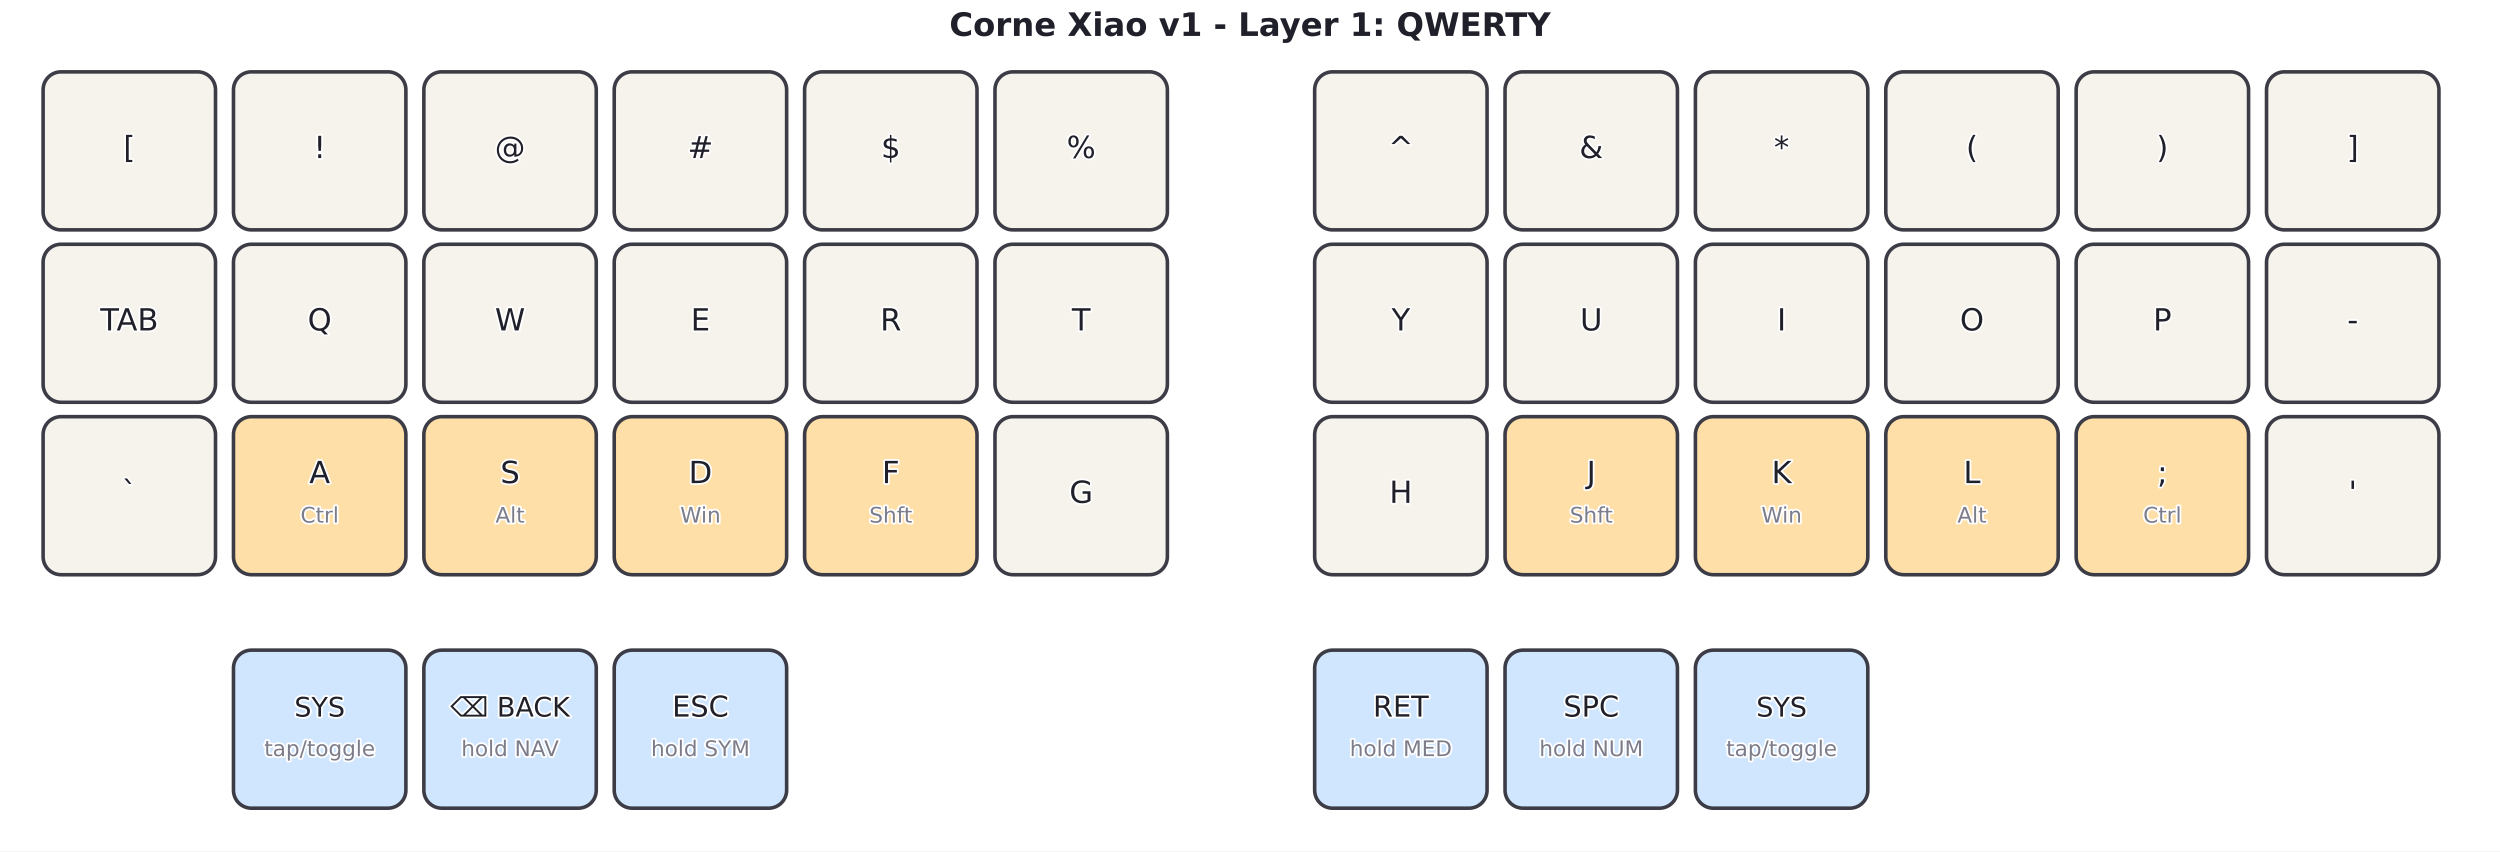
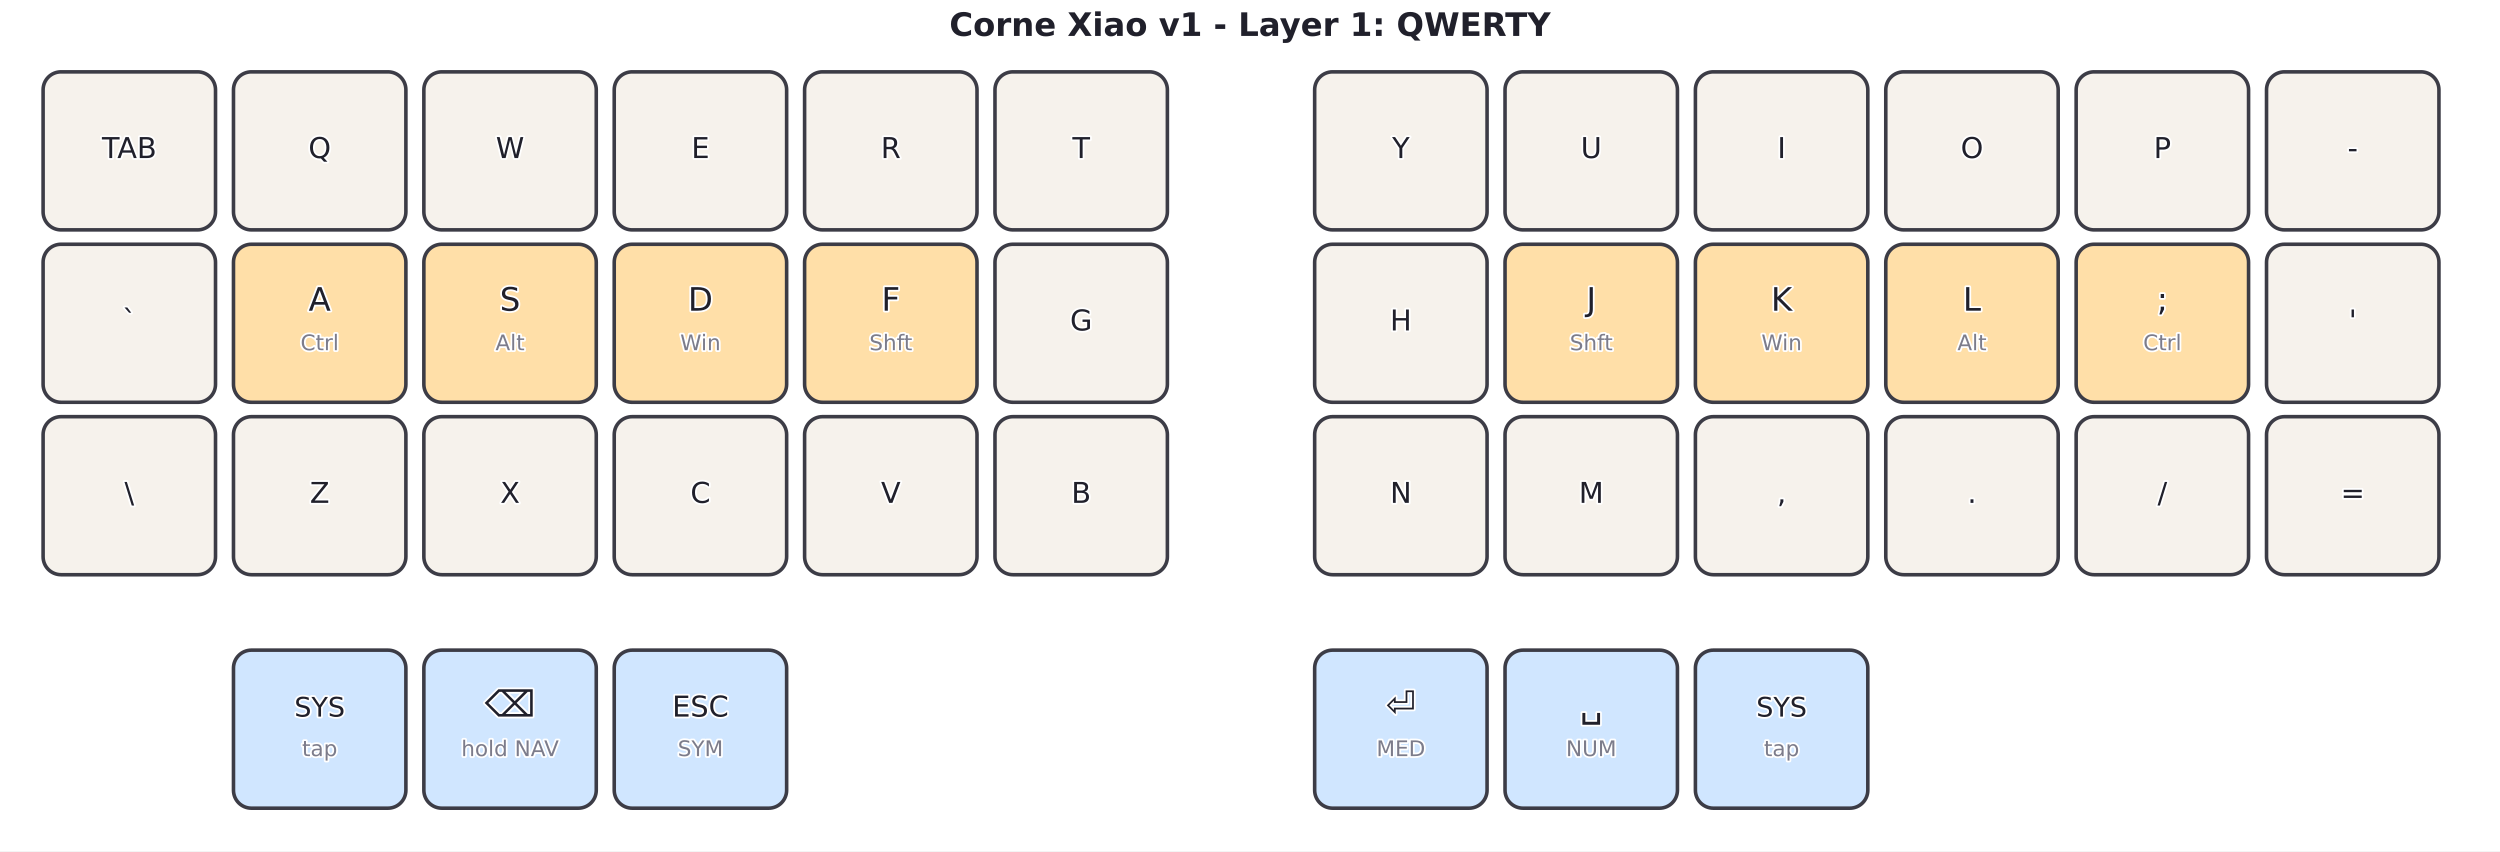
<svg xmlns="http://www.w3.org/2000/svg" width="1392" height="474" viewBox="0 0 1392 474">
  <rect width="1392" height="474" fill="#ffffff" />
  <text x="696.0" y="20" font-family="DejaVu Sans, Arial" font-size="18" font-weight="bold" text-anchor="middle" fill="#20202b">Corne Xiao v1 - Layer 1: QWERTY</text>
  <rect x="24" y="40" width="96" height="88" rx="10" fill="#f6f2ec" stroke="#3c3c46" stroke-width="2" />
-   <text x="72.0" y="88.0" font-family="DejaVu Sans, Arial" font-size="17" text-anchor="middle" fill="#20202b" paint-order="stroke" stroke="#ffffff" stroke-width="2" stroke-linejoin="round">[</text>
+   <text x="72.0" y="88.0" font-family="DejaVu Sans, Arial" font-size="16" text-anchor="middle" fill="#20202b" paint-order="stroke" stroke="#ffffff" stroke-width="2" stroke-linejoin="round">TAB</text>
  <rect x="732" y="40" width="96" height="88" rx="10" fill="#f6f2ec" stroke="#3c3c46" stroke-width="2" />
-   <text x="780.0" y="88.0" font-family="DejaVu Sans, Arial" font-size="17" text-anchor="middle" fill="#20202b" paint-order="stroke" stroke="#ffffff" stroke-width="2" stroke-linejoin="round">^</text>
+   <text x="780.0" y="88.0" font-family="DejaVu Sans, Arial" font-size="16" text-anchor="middle" fill="#20202b" paint-order="stroke" stroke="#ffffff" stroke-width="2" stroke-linejoin="round">Y</text>
  <rect x="130" y="40" width="96" height="88" rx="10" fill="#f6f2ec" stroke="#3c3c46" stroke-width="2" />
-   <text x="178.0" y="88.0" font-family="DejaVu Sans, Arial" font-size="17" text-anchor="middle" fill="#20202b" paint-order="stroke" stroke="#ffffff" stroke-width="2" stroke-linejoin="round">!</text>
+   <text x="178.0" y="88.0" font-family="DejaVu Sans, Arial" font-size="16" text-anchor="middle" fill="#20202b" paint-order="stroke" stroke="#ffffff" stroke-width="2" stroke-linejoin="round">Q</text>
  <rect x="838" y="40" width="96" height="88" rx="10" fill="#f6f2ec" stroke="#3c3c46" stroke-width="2" />
-   <text x="886.0" y="88.0" font-family="DejaVu Sans, Arial" font-size="17" text-anchor="middle" fill="#20202b" paint-order="stroke" stroke="#ffffff" stroke-width="2" stroke-linejoin="round">&amp;</text>
+   <text x="886.0" y="88.0" font-family="DejaVu Sans, Arial" font-size="16" text-anchor="middle" fill="#20202b" paint-order="stroke" stroke="#ffffff" stroke-width="2" stroke-linejoin="round">U</text>
  <rect x="236" y="40" width="96" height="88" rx="10" fill="#f6f2ec" stroke="#3c3c46" stroke-width="2" />
-   <text x="284.0" y="88.0" font-family="DejaVu Sans, Arial" font-size="17" text-anchor="middle" fill="#20202b" paint-order="stroke" stroke="#ffffff" stroke-width="2" stroke-linejoin="round">@</text>
+   <text x="284.0" y="88.0" font-family="DejaVu Sans, Arial" font-size="16" text-anchor="middle" fill="#20202b" paint-order="stroke" stroke="#ffffff" stroke-width="2" stroke-linejoin="round">W</text>
  <rect x="944" y="40" width="96" height="88" rx="10" fill="#f6f2ec" stroke="#3c3c46" stroke-width="2" />
-   <text x="992.0" y="88.0" font-family="DejaVu Sans, Arial" font-size="17" text-anchor="middle" fill="#20202b" paint-order="stroke" stroke="#ffffff" stroke-width="2" stroke-linejoin="round">*</text>
+   <text x="992.0" y="88.0" font-family="DejaVu Sans, Arial" font-size="16" text-anchor="middle" fill="#20202b" paint-order="stroke" stroke="#ffffff" stroke-width="2" stroke-linejoin="round">I</text>
  <rect x="342" y="40" width="96" height="88" rx="10" fill="#f6f2ec" stroke="#3c3c46" stroke-width="2" />
-   <text x="390.0" y="88.0" font-family="DejaVu Sans, Arial" font-size="17" text-anchor="middle" fill="#20202b" paint-order="stroke" stroke="#ffffff" stroke-width="2" stroke-linejoin="round">#</text>
+   <text x="390.0" y="88.0" font-family="DejaVu Sans, Arial" font-size="16" text-anchor="middle" fill="#20202b" paint-order="stroke" stroke="#ffffff" stroke-width="2" stroke-linejoin="round">E</text>
  <rect x="1050" y="40" width="96" height="88" rx="10" fill="#f6f2ec" stroke="#3c3c46" stroke-width="2" />
-   <text x="1098.0" y="88.0" font-family="DejaVu Sans, Arial" font-size="17" text-anchor="middle" fill="#20202b" paint-order="stroke" stroke="#ffffff" stroke-width="2" stroke-linejoin="round">(</text>
+   <text x="1098.0" y="88.0" font-family="DejaVu Sans, Arial" font-size="16" text-anchor="middle" fill="#20202b" paint-order="stroke" stroke="#ffffff" stroke-width="2" stroke-linejoin="round">O</text>
  <rect x="448" y="40" width="96" height="88" rx="10" fill="#f6f2ec" stroke="#3c3c46" stroke-width="2" />
-   <text x="496.0" y="88.0" font-family="DejaVu Sans, Arial" font-size="17" text-anchor="middle" fill="#20202b" paint-order="stroke" stroke="#ffffff" stroke-width="2" stroke-linejoin="round">$</text>
+   <text x="496.0" y="88.0" font-family="DejaVu Sans, Arial" font-size="16" text-anchor="middle" fill="#20202b" paint-order="stroke" stroke="#ffffff" stroke-width="2" stroke-linejoin="round">R</text>
  <rect x="1156" y="40" width="96" height="88" rx="10" fill="#f6f2ec" stroke="#3c3c46" stroke-width="2" />
-   <text x="1204.0" y="88.0" font-family="DejaVu Sans, Arial" font-size="17" text-anchor="middle" fill="#20202b" paint-order="stroke" stroke="#ffffff" stroke-width="2" stroke-linejoin="round">)</text>
+   <text x="1204.0" y="88.0" font-family="DejaVu Sans, Arial" font-size="16" text-anchor="middle" fill="#20202b" paint-order="stroke" stroke="#ffffff" stroke-width="2" stroke-linejoin="round">P</text>
  <rect x="554" y="40" width="96" height="88" rx="10" fill="#f6f2ec" stroke="#3c3c46" stroke-width="2" />
-   <text x="602.0" y="88.0" font-family="DejaVu Sans, Arial" font-size="17" text-anchor="middle" fill="#20202b" paint-order="stroke" stroke="#ffffff" stroke-width="2" stroke-linejoin="round">%</text>
+   <text x="602.0" y="88.0" font-family="DejaVu Sans, Arial" font-size="16" text-anchor="middle" fill="#20202b" paint-order="stroke" stroke="#ffffff" stroke-width="2" stroke-linejoin="round">T</text>
  <rect x="1262" y="40" width="96" height="88" rx="10" fill="#f6f2ec" stroke="#3c3c46" stroke-width="2" />
-   <text x="1310.0" y="88.0" font-family="DejaVu Sans, Arial" font-size="17" text-anchor="middle" fill="#20202b" paint-order="stroke" stroke="#ffffff" stroke-width="2" stroke-linejoin="round">]</text>
+   <text x="1310.0" y="88.0" font-family="DejaVu Sans, Arial" font-size="16" text-anchor="middle" fill="#20202b" paint-order="stroke" stroke="#ffffff" stroke-width="2" stroke-linejoin="round">-</text>
  <rect x="24" y="136" width="96" height="88" rx="10" fill="#f6f2ec" stroke="#3c3c46" stroke-width="2" />
-   <text x="72.0" y="184.0" font-family="DejaVu Sans, Arial" font-size="17" text-anchor="middle" fill="#20202b" paint-order="stroke" stroke="#ffffff" stroke-width="2" stroke-linejoin="round">TAB</text>
+   <text x="72.0" y="184.0" font-family="DejaVu Sans, Arial" font-size="16" text-anchor="middle" fill="#20202b" paint-order="stroke" stroke="#ffffff" stroke-width="2" stroke-linejoin="round">`</text>
  <rect x="732" y="136" width="96" height="88" rx="10" fill="#f6f2ec" stroke="#3c3c46" stroke-width="2" />
-   <text x="780.0" y="184.0" font-family="DejaVu Sans, Arial" font-size="17" text-anchor="middle" fill="#20202b" paint-order="stroke" stroke="#ffffff" stroke-width="2" stroke-linejoin="round">Y</text>
-   <rect x="130" y="136" width="96" height="88" rx="10" fill="#f6f2ec" stroke="#3c3c46" stroke-width="2" />
-   <text x="178.0" y="184.0" font-family="DejaVu Sans, Arial" font-size="17" text-anchor="middle" fill="#20202b" paint-order="stroke" stroke="#ffffff" stroke-width="2" stroke-linejoin="round">Q</text>
-   <rect x="838" y="136" width="96" height="88" rx="10" fill="#f6f2ec" stroke="#3c3c46" stroke-width="2" />
-   <text x="886.0" y="184.0" font-family="DejaVu Sans, Arial" font-size="17" text-anchor="middle" fill="#20202b" paint-order="stroke" stroke="#ffffff" stroke-width="2" stroke-linejoin="round">U</text>
-   <rect x="236" y="136" width="96" height="88" rx="10" fill="#f6f2ec" stroke="#3c3c46" stroke-width="2" />
-   <text x="284.0" y="184.0" font-family="DejaVu Sans, Arial" font-size="17" text-anchor="middle" fill="#20202b" paint-order="stroke" stroke="#ffffff" stroke-width="2" stroke-linejoin="round">W</text>
-   <rect x="944" y="136" width="96" height="88" rx="10" fill="#f6f2ec" stroke="#3c3c46" stroke-width="2" />
-   <text x="992.0" y="184.0" font-family="DejaVu Sans, Arial" font-size="17" text-anchor="middle" fill="#20202b" paint-order="stroke" stroke="#ffffff" stroke-width="2" stroke-linejoin="round">I</text>
-   <rect x="342" y="136" width="96" height="88" rx="10" fill="#f6f2ec" stroke="#3c3c46" stroke-width="2" />
-   <text x="390.0" y="184.0" font-family="DejaVu Sans, Arial" font-size="17" text-anchor="middle" fill="#20202b" paint-order="stroke" stroke="#ffffff" stroke-width="2" stroke-linejoin="round">E</text>
-   <rect x="1050" y="136" width="96" height="88" rx="10" fill="#f6f2ec" stroke="#3c3c46" stroke-width="2" />
-   <text x="1098.0" y="184.0" font-family="DejaVu Sans, Arial" font-size="17" text-anchor="middle" fill="#20202b" paint-order="stroke" stroke="#ffffff" stroke-width="2" stroke-linejoin="round">O</text>
-   <rect x="448" y="136" width="96" height="88" rx="10" fill="#f6f2ec" stroke="#3c3c46" stroke-width="2" />
-   <text x="496.0" y="184.0" font-family="DejaVu Sans, Arial" font-size="17" text-anchor="middle" fill="#20202b" paint-order="stroke" stroke="#ffffff" stroke-width="2" stroke-linejoin="round">R</text>
-   <rect x="1156" y="136" width="96" height="88" rx="10" fill="#f6f2ec" stroke="#3c3c46" stroke-width="2" />
-   <text x="1204.0" y="184.0" font-family="DejaVu Sans, Arial" font-size="17" text-anchor="middle" fill="#20202b" paint-order="stroke" stroke="#ffffff" stroke-width="2" stroke-linejoin="round">P</text>
+   <text x="780.0" y="184.0" font-family="DejaVu Sans, Arial" font-size="16" text-anchor="middle" fill="#20202b" paint-order="stroke" stroke="#ffffff" stroke-width="2" stroke-linejoin="round">H</text>
+   <rect x="130" y="136" width="96" height="88" rx="10" fill="#ffdfa8" stroke="#3c3c46" stroke-width="2" />
+   <text x="178.0" y="173.0" font-family="DejaVu Sans, Arial" font-size="18" text-anchor="middle" fill="#20202b" paint-order="stroke" stroke="#ffffff" stroke-width="2" stroke-linejoin="round">A</text>
+   <text x="178.0" y="195.0" font-family="DejaVu Sans, Arial" font-size="12" text-anchor="middle" fill="#7c7c8b" paint-order="stroke" stroke="#ffffff" stroke-width="2" stroke-linejoin="round">Ctrl</text>
+   <rect x="838" y="136" width="96" height="88" rx="10" fill="#ffdfa8" stroke="#3c3c46" stroke-width="2" />
+   <text x="886.0" y="173.0" font-family="DejaVu Sans, Arial" font-size="18" text-anchor="middle" fill="#20202b" paint-order="stroke" stroke="#ffffff" stroke-width="2" stroke-linejoin="round">J</text>
+   <text x="886.0" y="195.0" font-family="DejaVu Sans, Arial" font-size="12" text-anchor="middle" fill="#7c7c8b" paint-order="stroke" stroke="#ffffff" stroke-width="2" stroke-linejoin="round">Shft</text>
+   <rect x="236" y="136" width="96" height="88" rx="10" fill="#ffdfa8" stroke="#3c3c46" stroke-width="2" />
+   <text x="284.0" y="173.0" font-family="DejaVu Sans, Arial" font-size="18" text-anchor="middle" fill="#20202b" paint-order="stroke" stroke="#ffffff" stroke-width="2" stroke-linejoin="round">S</text>
+   <text x="284.0" y="195.0" font-family="DejaVu Sans, Arial" font-size="12" text-anchor="middle" fill="#7c7c8b" paint-order="stroke" stroke="#ffffff" stroke-width="2" stroke-linejoin="round">Alt</text>
+   <rect x="944" y="136" width="96" height="88" rx="10" fill="#ffdfa8" stroke="#3c3c46" stroke-width="2" />
+   <text x="992.0" y="173.0" font-family="DejaVu Sans, Arial" font-size="18" text-anchor="middle" fill="#20202b" paint-order="stroke" stroke="#ffffff" stroke-width="2" stroke-linejoin="round">K</text>
+   <text x="992.0" y="195.0" font-family="DejaVu Sans, Arial" font-size="12" text-anchor="middle" fill="#7c7c8b" paint-order="stroke" stroke="#ffffff" stroke-width="2" stroke-linejoin="round">Win</text>
+   <rect x="342" y="136" width="96" height="88" rx="10" fill="#ffdfa8" stroke="#3c3c46" stroke-width="2" />
+   <text x="390.0" y="173.0" font-family="DejaVu Sans, Arial" font-size="18" text-anchor="middle" fill="#20202b" paint-order="stroke" stroke="#ffffff" stroke-width="2" stroke-linejoin="round">D</text>
+   <text x="390.0" y="195.0" font-family="DejaVu Sans, Arial" font-size="12" text-anchor="middle" fill="#7c7c8b" paint-order="stroke" stroke="#ffffff" stroke-width="2" stroke-linejoin="round">Win</text>
+   <rect x="1050" y="136" width="96" height="88" rx="10" fill="#ffdfa8" stroke="#3c3c46" stroke-width="2" />
+   <text x="1098.0" y="173.0" font-family="DejaVu Sans, Arial" font-size="18" text-anchor="middle" fill="#20202b" paint-order="stroke" stroke="#ffffff" stroke-width="2" stroke-linejoin="round">L</text>
+   <text x="1098.0" y="195.0" font-family="DejaVu Sans, Arial" font-size="12" text-anchor="middle" fill="#7c7c8b" paint-order="stroke" stroke="#ffffff" stroke-width="2" stroke-linejoin="round">Alt</text>
+   <rect x="448" y="136" width="96" height="88" rx="10" fill="#ffdfa8" stroke="#3c3c46" stroke-width="2" />
+   <text x="496.0" y="173.0" font-family="DejaVu Sans, Arial" font-size="18" text-anchor="middle" fill="#20202b" paint-order="stroke" stroke="#ffffff" stroke-width="2" stroke-linejoin="round">F</text>
+   <text x="496.0" y="195.0" font-family="DejaVu Sans, Arial" font-size="12" text-anchor="middle" fill="#7c7c8b" paint-order="stroke" stroke="#ffffff" stroke-width="2" stroke-linejoin="round">Shft</text>
+   <rect x="1156" y="136" width="96" height="88" rx="10" fill="#ffdfa8" stroke="#3c3c46" stroke-width="2" />
+   <text x="1204.0" y="173.0" font-family="DejaVu Sans, Arial" font-size="18" text-anchor="middle" fill="#20202b" paint-order="stroke" stroke="#ffffff" stroke-width="2" stroke-linejoin="round">;</text>
+   <text x="1204.0" y="195.0" font-family="DejaVu Sans, Arial" font-size="12" text-anchor="middle" fill="#7c7c8b" paint-order="stroke" stroke="#ffffff" stroke-width="2" stroke-linejoin="round">Ctrl</text>
  <rect x="554" y="136" width="96" height="88" rx="10" fill="#f6f2ec" stroke="#3c3c46" stroke-width="2" />
-   <text x="602.0" y="184.0" font-family="DejaVu Sans, Arial" font-size="17" text-anchor="middle" fill="#20202b" paint-order="stroke" stroke="#ffffff" stroke-width="2" stroke-linejoin="round">T</text>
+   <text x="602.0" y="184.0" font-family="DejaVu Sans, Arial" font-size="16" text-anchor="middle" fill="#20202b" paint-order="stroke" stroke="#ffffff" stroke-width="2" stroke-linejoin="round">G</text>
  <rect x="1262" y="136" width="96" height="88" rx="10" fill="#f6f2ec" stroke="#3c3c46" stroke-width="2" />
-   <text x="1310.0" y="184.0" font-family="DejaVu Sans, Arial" font-size="17" text-anchor="middle" fill="#20202b" paint-order="stroke" stroke="#ffffff" stroke-width="2" stroke-linejoin="round">-</text>
+   <text x="1310.0" y="184.0" font-family="DejaVu Sans, Arial" font-size="16" text-anchor="middle" fill="#20202b" paint-order="stroke" stroke="#ffffff" stroke-width="2" stroke-linejoin="round">'</text>
  <rect x="24" y="232" width="96" height="88" rx="10" fill="#f6f2ec" stroke="#3c3c46" stroke-width="2" />
-   <text x="72.0" y="280.0" font-family="DejaVu Sans, Arial" font-size="17" text-anchor="middle" fill="#20202b" paint-order="stroke" stroke="#ffffff" stroke-width="2" stroke-linejoin="round">`</text>
+   <text x="72.0" y="280.0" font-family="DejaVu Sans, Arial" font-size="16" text-anchor="middle" fill="#20202b" paint-order="stroke" stroke="#ffffff" stroke-width="2" stroke-linejoin="round">\</text>
  <rect x="732" y="232" width="96" height="88" rx="10" fill="#f6f2ec" stroke="#3c3c46" stroke-width="2" />
-   <text x="780.0" y="280.0" font-family="DejaVu Sans, Arial" font-size="17" text-anchor="middle" fill="#20202b" paint-order="stroke" stroke="#ffffff" stroke-width="2" stroke-linejoin="round">H</text>
-   <rect x="130" y="232" width="96" height="88" rx="10" fill="#ffdfa8" stroke="#3c3c46" stroke-width="2" />
-   <text x="178.0" y="269.0" font-family="DejaVu Sans, Arial" font-size="17" text-anchor="middle" fill="#20202b" paint-order="stroke" stroke="#ffffff" stroke-width="2" stroke-linejoin="round">A</text>
-   <text x="178.0" y="291.0" font-family="DejaVu Sans, Arial" font-size="12" text-anchor="middle" fill="#7c7c8b" paint-order="stroke" stroke="#ffffff" stroke-width="2" stroke-linejoin="round">Ctrl</text>
-   <rect x="838" y="232" width="96" height="88" rx="10" fill="#ffdfa8" stroke="#3c3c46" stroke-width="2" />
-   <text x="886.0" y="269.0" font-family="DejaVu Sans, Arial" font-size="17" text-anchor="middle" fill="#20202b" paint-order="stroke" stroke="#ffffff" stroke-width="2" stroke-linejoin="round">J</text>
-   <text x="886.0" y="291.0" font-family="DejaVu Sans, Arial" font-size="12" text-anchor="middle" fill="#7c7c8b" paint-order="stroke" stroke="#ffffff" stroke-width="2" stroke-linejoin="round">Shft</text>
-   <rect x="236" y="232" width="96" height="88" rx="10" fill="#ffdfa8" stroke="#3c3c46" stroke-width="2" />
-   <text x="284.0" y="269.0" font-family="DejaVu Sans, Arial" font-size="17" text-anchor="middle" fill="#20202b" paint-order="stroke" stroke="#ffffff" stroke-width="2" stroke-linejoin="round">S</text>
-   <text x="284.0" y="291.0" font-family="DejaVu Sans, Arial" font-size="12" text-anchor="middle" fill="#7c7c8b" paint-order="stroke" stroke="#ffffff" stroke-width="2" stroke-linejoin="round">Alt</text>
-   <rect x="944" y="232" width="96" height="88" rx="10" fill="#ffdfa8" stroke="#3c3c46" stroke-width="2" />
-   <text x="992.0" y="269.0" font-family="DejaVu Sans, Arial" font-size="17" text-anchor="middle" fill="#20202b" paint-order="stroke" stroke="#ffffff" stroke-width="2" stroke-linejoin="round">K</text>
-   <text x="992.0" y="291.0" font-family="DejaVu Sans, Arial" font-size="12" text-anchor="middle" fill="#7c7c8b" paint-order="stroke" stroke="#ffffff" stroke-width="2" stroke-linejoin="round">Win</text>
-   <rect x="342" y="232" width="96" height="88" rx="10" fill="#ffdfa8" stroke="#3c3c46" stroke-width="2" />
-   <text x="390.0" y="269.0" font-family="DejaVu Sans, Arial" font-size="17" text-anchor="middle" fill="#20202b" paint-order="stroke" stroke="#ffffff" stroke-width="2" stroke-linejoin="round">D</text>
-   <text x="390.0" y="291.0" font-family="DejaVu Sans, Arial" font-size="12" text-anchor="middle" fill="#7c7c8b" paint-order="stroke" stroke="#ffffff" stroke-width="2" stroke-linejoin="round">Win</text>
-   <rect x="1050" y="232" width="96" height="88" rx="10" fill="#ffdfa8" stroke="#3c3c46" stroke-width="2" />
-   <text x="1098.0" y="269.0" font-family="DejaVu Sans, Arial" font-size="17" text-anchor="middle" fill="#20202b" paint-order="stroke" stroke="#ffffff" stroke-width="2" stroke-linejoin="round">L</text>
-   <text x="1098.0" y="291.0" font-family="DejaVu Sans, Arial" font-size="12" text-anchor="middle" fill="#7c7c8b" paint-order="stroke" stroke="#ffffff" stroke-width="2" stroke-linejoin="round">Alt</text>
-   <rect x="448" y="232" width="96" height="88" rx="10" fill="#ffdfa8" stroke="#3c3c46" stroke-width="2" />
-   <text x="496.0" y="269.0" font-family="DejaVu Sans, Arial" font-size="17" text-anchor="middle" fill="#20202b" paint-order="stroke" stroke="#ffffff" stroke-width="2" stroke-linejoin="round">F</text>
-   <text x="496.0" y="291.0" font-family="DejaVu Sans, Arial" font-size="12" text-anchor="middle" fill="#7c7c8b" paint-order="stroke" stroke="#ffffff" stroke-width="2" stroke-linejoin="round">Shft</text>
-   <rect x="1156" y="232" width="96" height="88" rx="10" fill="#ffdfa8" stroke="#3c3c46" stroke-width="2" />
-   <text x="1204.0" y="269.0" font-family="DejaVu Sans, Arial" font-size="17" text-anchor="middle" fill="#20202b" paint-order="stroke" stroke="#ffffff" stroke-width="2" stroke-linejoin="round">;</text>
-   <text x="1204.0" y="291.0" font-family="DejaVu Sans, Arial" font-size="12" text-anchor="middle" fill="#7c7c8b" paint-order="stroke" stroke="#ffffff" stroke-width="2" stroke-linejoin="round">Ctrl</text>
+   <text x="780.0" y="280.0" font-family="DejaVu Sans, Arial" font-size="16" text-anchor="middle" fill="#20202b" paint-order="stroke" stroke="#ffffff" stroke-width="2" stroke-linejoin="round">N</text>
+   <rect x="130" y="232" width="96" height="88" rx="10" fill="#f6f2ec" stroke="#3c3c46" stroke-width="2" />
+   <text x="178.0" y="280.0" font-family="DejaVu Sans, Arial" font-size="16" text-anchor="middle" fill="#20202b" paint-order="stroke" stroke="#ffffff" stroke-width="2" stroke-linejoin="round">Z</text>
+   <rect x="838" y="232" width="96" height="88" rx="10" fill="#f6f2ec" stroke="#3c3c46" stroke-width="2" />
+   <text x="886.0" y="280.0" font-family="DejaVu Sans, Arial" font-size="16" text-anchor="middle" fill="#20202b" paint-order="stroke" stroke="#ffffff" stroke-width="2" stroke-linejoin="round">M</text>
+   <rect x="236" y="232" width="96" height="88" rx="10" fill="#f6f2ec" stroke="#3c3c46" stroke-width="2" />
+   <text x="284.0" y="280.0" font-family="DejaVu Sans, Arial" font-size="16" text-anchor="middle" fill="#20202b" paint-order="stroke" stroke="#ffffff" stroke-width="2" stroke-linejoin="round">X</text>
+   <rect x="944" y="232" width="96" height="88" rx="10" fill="#f6f2ec" stroke="#3c3c46" stroke-width="2" />
+   <text x="992.0" y="280.0" font-family="DejaVu Sans, Arial" font-size="16" text-anchor="middle" fill="#20202b" paint-order="stroke" stroke="#ffffff" stroke-width="2" stroke-linejoin="round">,</text>
+   <rect x="342" y="232" width="96" height="88" rx="10" fill="#f6f2ec" stroke="#3c3c46" stroke-width="2" />
+   <text x="390.0" y="280.0" font-family="DejaVu Sans, Arial" font-size="16" text-anchor="middle" fill="#20202b" paint-order="stroke" stroke="#ffffff" stroke-width="2" stroke-linejoin="round">C</text>
+   <rect x="1050" y="232" width="96" height="88" rx="10" fill="#f6f2ec" stroke="#3c3c46" stroke-width="2" />
+   <text x="1098.0" y="280.0" font-family="DejaVu Sans, Arial" font-size="16" text-anchor="middle" fill="#20202b" paint-order="stroke" stroke="#ffffff" stroke-width="2" stroke-linejoin="round">.</text>
+   <rect x="448" y="232" width="96" height="88" rx="10" fill="#f6f2ec" stroke="#3c3c46" stroke-width="2" />
+   <text x="496.0" y="280.0" font-family="DejaVu Sans, Arial" font-size="16" text-anchor="middle" fill="#20202b" paint-order="stroke" stroke="#ffffff" stroke-width="2" stroke-linejoin="round">V</text>
+   <rect x="1156" y="232" width="96" height="88" rx="10" fill="#f6f2ec" stroke="#3c3c46" stroke-width="2" />
+   <text x="1204.0" y="280.0" font-family="DejaVu Sans, Arial" font-size="16" text-anchor="middle" fill="#20202b" paint-order="stroke" stroke="#ffffff" stroke-width="2" stroke-linejoin="round">/</text>
  <rect x="554" y="232" width="96" height="88" rx="10" fill="#f6f2ec" stroke="#3c3c46" stroke-width="2" />
-   <text x="602.0" y="280.0" font-family="DejaVu Sans, Arial" font-size="17" text-anchor="middle" fill="#20202b" paint-order="stroke" stroke="#ffffff" stroke-width="2" stroke-linejoin="round">G</text>
+   <text x="602.0" y="280.0" font-family="DejaVu Sans, Arial" font-size="16" text-anchor="middle" fill="#20202b" paint-order="stroke" stroke="#ffffff" stroke-width="2" stroke-linejoin="round">B</text>
  <rect x="1262" y="232" width="96" height="88" rx="10" fill="#f6f2ec" stroke="#3c3c46" stroke-width="2" />
-   <text x="1310.0" y="280.0" font-family="DejaVu Sans, Arial" font-size="17" text-anchor="middle" fill="#20202b" paint-order="stroke" stroke="#ffffff" stroke-width="2" stroke-linejoin="round">'</text>
+   <text x="1310.0" y="280.0" font-family="DejaVu Sans, Arial" font-size="16" text-anchor="middle" fill="#20202b" paint-order="stroke" stroke="#ffffff" stroke-width="2" stroke-linejoin="round">=</text>
  <rect x="130" y="362" width="96" height="88" rx="10" fill="#d0e6ff" stroke="#3c3c46" stroke-width="2" />
  <text x="178.0" y="399.0" font-family="DejaVu Sans, Arial" font-size="15" text-anchor="middle" fill="#20202b" paint-order="stroke" stroke="#ffffff" stroke-width="2" stroke-linejoin="round">SYS</text>
-   <text x="178.0" y="421.0" font-family="DejaVu Sans, Arial" font-size="12" text-anchor="middle" fill="#7c7c8b" paint-order="stroke" stroke="#ffffff" stroke-width="2" stroke-linejoin="round">tap/toggle</text>
+   <text x="178.0" y="421.0" font-family="DejaVu Sans, Arial" font-size="12" text-anchor="middle" fill="#7c7c8b" paint-order="stroke" stroke="#ffffff" stroke-width="2" stroke-linejoin="round">tap</text>
  <rect x="732" y="362" width="96" height="88" rx="10" fill="#d0e6ff" stroke="#3c3c46" stroke-width="2" />
-   <text x="780.0" y="399.0" font-family="DejaVu Sans, Arial" font-size="16" text-anchor="middle" fill="#20202b" paint-order="stroke" stroke="#ffffff" stroke-width="2" stroke-linejoin="round">RET</text>
-   <text x="780.0" y="421.0" font-family="DejaVu Sans, Arial" font-size="12" text-anchor="middle" fill="#7c7c8b" paint-order="stroke" stroke="#ffffff" stroke-width="2" stroke-linejoin="round">hold MED</text>
+   <text x="780.0" y="399.0" font-family="DejaVu Sans, Arial" font-size="20" text-anchor="middle" fill="#20202b" paint-order="stroke" stroke="#ffffff" stroke-width="2" stroke-linejoin="round">⏎</text>
+   <text x="780.0" y="421.0" font-family="DejaVu Sans, Arial" font-size="12" text-anchor="middle" fill="#7c7c8b" paint-order="stroke" stroke="#ffffff" stroke-width="2" stroke-linejoin="round">MED</text>
  <rect x="236" y="362" width="96" height="88" rx="10" fill="#d0e6ff" stroke="#3c3c46" stroke-width="2" />
-   <text x="284.0" y="399.0" font-family="DejaVu Sans, Arial" font-size="15" text-anchor="middle" fill="#20202b" paint-order="stroke" stroke="#ffffff" stroke-width="2" stroke-linejoin="round">⌫ BACK</text>
+   <text x="284.0" y="399.0" font-family="DejaVu Sans, Arial" font-size="20" text-anchor="middle" fill="#20202b" paint-order="stroke" stroke="#ffffff" stroke-width="2" stroke-linejoin="round">⌫</text>
  <text x="284.0" y="421.0" font-family="DejaVu Sans, Arial" font-size="12" text-anchor="middle" fill="#7c7c8b" paint-order="stroke" stroke="#ffffff" stroke-width="2" stroke-linejoin="round">hold NAV</text>
  <rect x="838" y="362" width="96" height="88" rx="10" fill="#d0e6ff" stroke="#3c3c46" stroke-width="2" />
-   <text x="886.0" y="399.0" font-family="DejaVu Sans, Arial" font-size="16" text-anchor="middle" fill="#20202b" paint-order="stroke" stroke="#ffffff" stroke-width="2" stroke-linejoin="round">SPC</text>
-   <text x="886.0" y="421.0" font-family="DejaVu Sans, Arial" font-size="12" text-anchor="middle" fill="#7c7c8b" paint-order="stroke" stroke="#ffffff" stroke-width="2" stroke-linejoin="round">hold NUM</text>
+   <text x="886.0" y="399.0" font-family="DejaVu Sans, Arial" font-size="20" text-anchor="middle" fill="#20202b" paint-order="stroke" stroke="#ffffff" stroke-width="2" stroke-linejoin="round">␣</text>
+   <text x="886.0" y="421.0" font-family="DejaVu Sans, Arial" font-size="12" text-anchor="middle" fill="#7c7c8b" paint-order="stroke" stroke="#ffffff" stroke-width="2" stroke-linejoin="round">NUM</text>
  <rect x="342" y="362" width="96" height="88" rx="10" fill="#d0e6ff" stroke="#3c3c46" stroke-width="2" />
  <text x="390.0" y="399.0" font-family="DejaVu Sans, Arial" font-size="16" text-anchor="middle" fill="#20202b" paint-order="stroke" stroke="#ffffff" stroke-width="2" stroke-linejoin="round">ESC</text>
-   <text x="390.0" y="421.0" font-family="DejaVu Sans, Arial" font-size="12" text-anchor="middle" fill="#7c7c8b" paint-order="stroke" stroke="#ffffff" stroke-width="2" stroke-linejoin="round">hold SYM</text>
+   <text x="390.0" y="421.0" font-family="DejaVu Sans, Arial" font-size="12" text-anchor="middle" fill="#7c7c8b" paint-order="stroke" stroke="#ffffff" stroke-width="2" stroke-linejoin="round">SYM</text>
  <rect x="944" y="362" width="96" height="88" rx="10" fill="#d0e6ff" stroke="#3c3c46" stroke-width="2" />
  <text x="992.0" y="399.0" font-family="DejaVu Sans, Arial" font-size="15" text-anchor="middle" fill="#20202b" paint-order="stroke" stroke="#ffffff" stroke-width="2" stroke-linejoin="round">SYS</text>
-   <text x="992.0" y="421.0" font-family="DejaVu Sans, Arial" font-size="12" text-anchor="middle" fill="#7c7c8b" paint-order="stroke" stroke="#ffffff" stroke-width="2" stroke-linejoin="round">tap/toggle</text>
+   <text x="992.0" y="421.0" font-family="DejaVu Sans, Arial" font-size="12" text-anchor="middle" fill="#7c7c8b" paint-order="stroke" stroke="#ffffff" stroke-width="2" stroke-linejoin="round">tap</text>
</svg>
